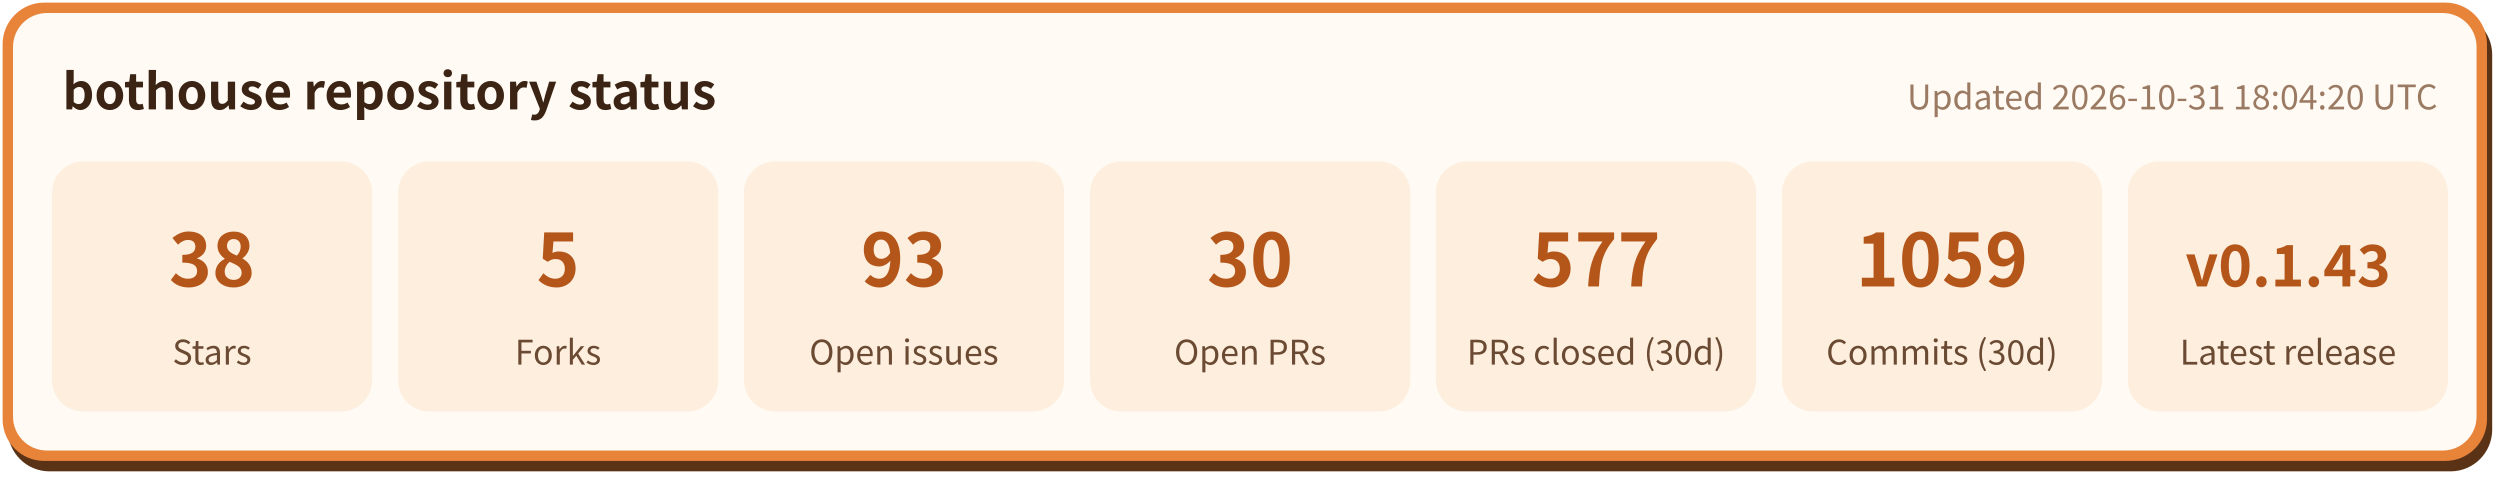
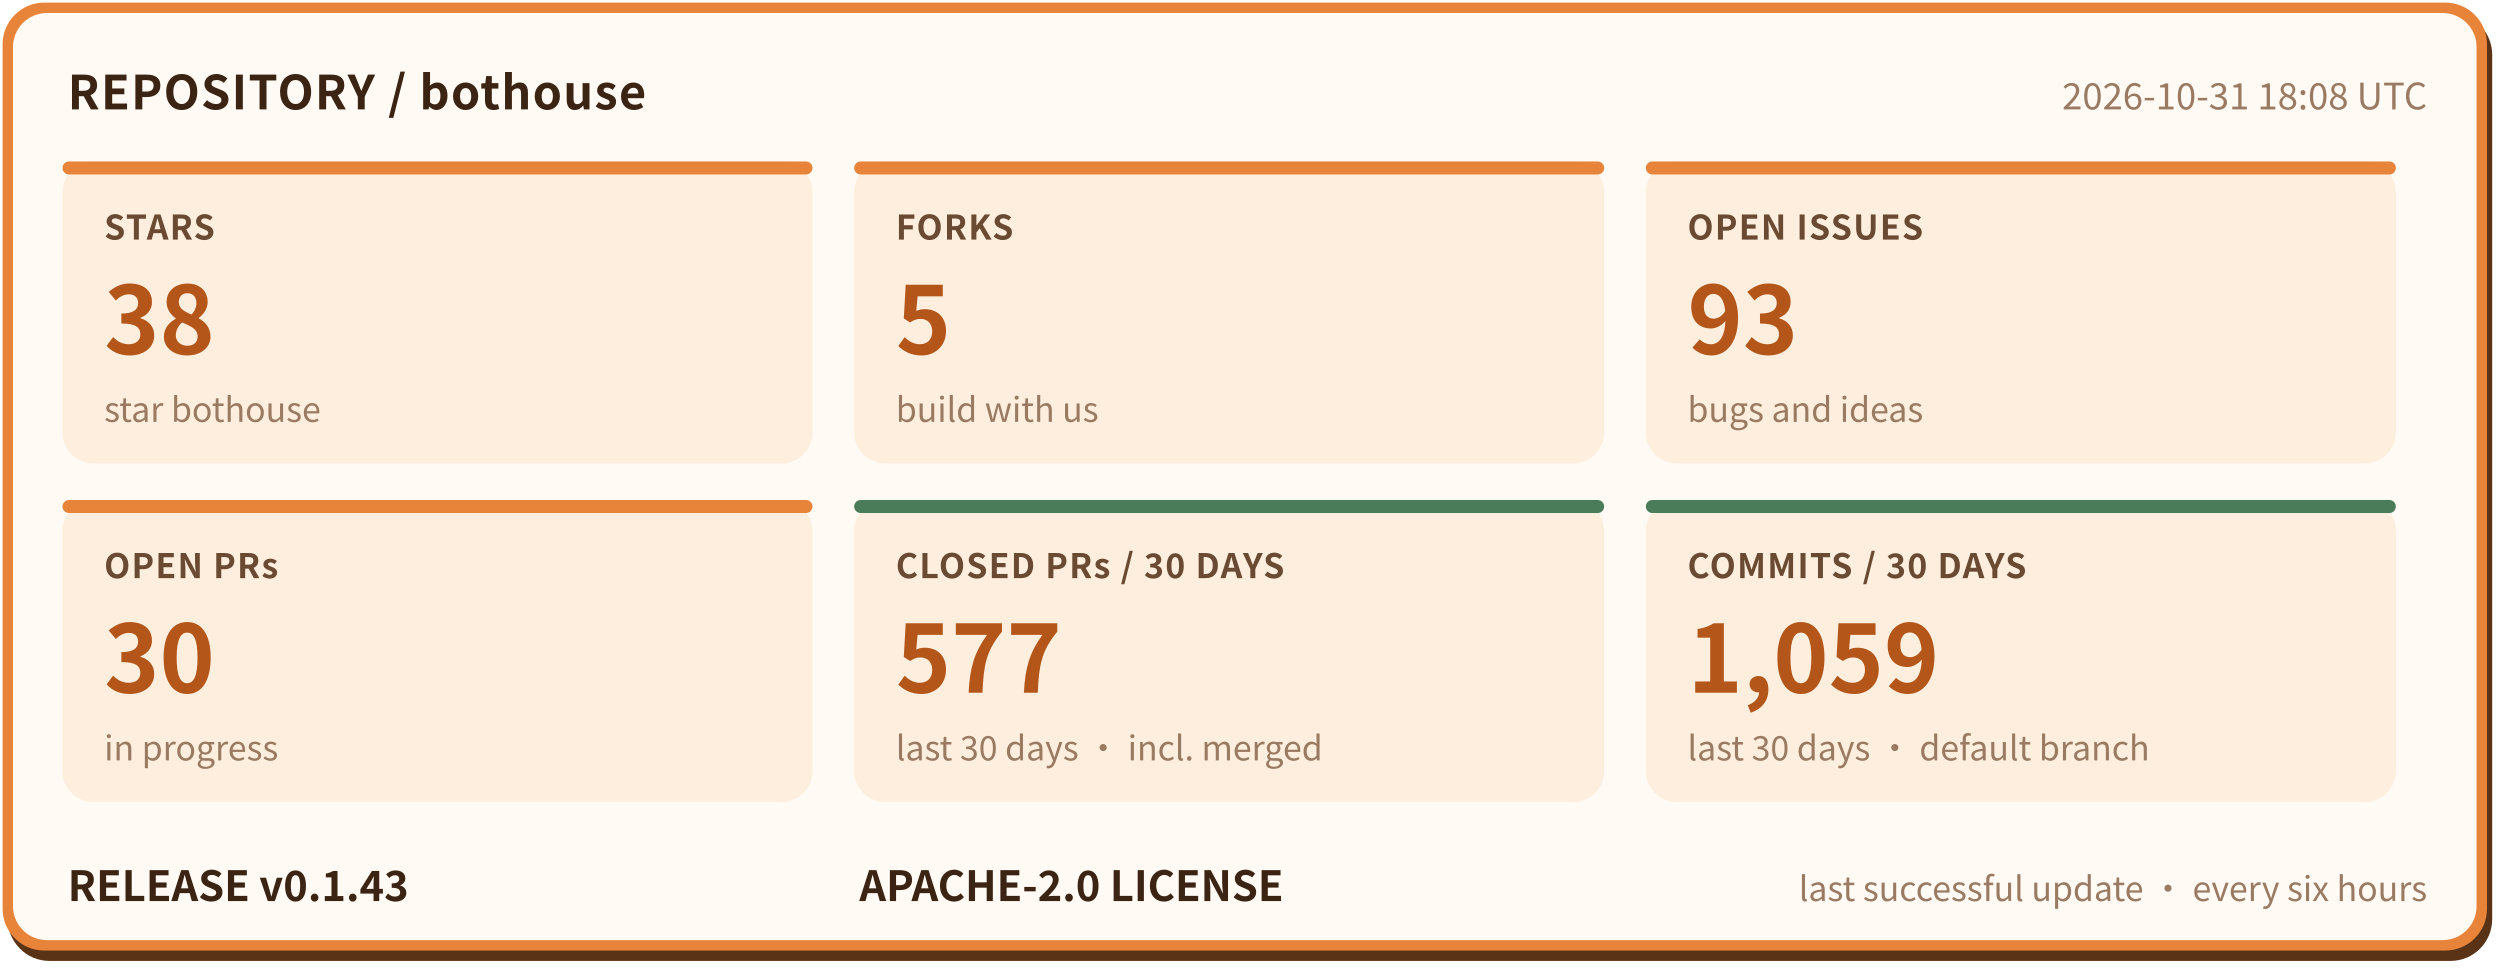
- <svg xmlns="http://www.w3.org/2000/svg" width="960" height="184" viewBox="0 0 960 184" role="img" aria-label="bothouse repository status: Stars 38, Forks 5, Open issues 93, Open PRs 30, PRs closed (30d) 577, Commits (30d) 1059, Latest release v0.1.43" font-family="'PingFang SC','Hiragino Sans GB','Microsoft YaHei','Noto Sans CJK SC',-apple-system,'Segoe UI',sans-serif">
-   <rect x="3" y="5" width="954" height="176" rx="16" fill="#5a3317" />
-   <rect x="1" y="1" width="954" height="176" rx="16" fill="#e8833a" />
-   <rect x="5" y="5" width="946" height="168" rx="13" fill="#fffaf3" />
-   <text x="24" y="42" font-size="19" font-weight="700" fill="#3b2414">bothouse repository status</text>
-   <text x="936" y="42" font-size="13" fill="#9a7a62" text-anchor="end">Updated 2026-10-31 18:04:20 UTC</text>
-   <rect x="20.0" y="62" width="122.9" height="96" rx="12" fill="#fdeedd" />
-   <text x="81.4" y="110" font-size="28" font-weight="800" fill="#b4561a" text-anchor="middle">38</text>
-   <text x="81.4" y="140" font-size="13" fill="#6b4a33" text-anchor="middle">Stars</text>
-   <rect x="152.9" y="62" width="122.9" height="96" rx="12" fill="#fdeedd" />
-   <text x="214.3" y="110" font-size="28" font-weight="800" fill="#b4561a" text-anchor="middle">5</text>
-   <text x="214.3" y="140" font-size="13" fill="#6b4a33" text-anchor="middle">Forks</text>
-   <rect x="285.7" y="62" width="122.9" height="96" rx="12" fill="#fdeedd" />
-   <text x="347.1" y="110" font-size="28" font-weight="800" fill="#b4561a" text-anchor="middle">93</text>
-   <text x="347.1" y="140" font-size="13" fill="#6b4a33" text-anchor="middle">Open issues</text>
-   <rect x="418.6" y="62" width="122.9" height="96" rx="12" fill="#fdeedd" />
-   <text x="480.0" y="110" font-size="28" font-weight="800" fill="#b4561a" text-anchor="middle">30</text>
-   <text x="480.0" y="140" font-size="13" fill="#6b4a33" text-anchor="middle">Open PRs</text>
-   <rect x="551.4" y="62" width="122.9" height="96" rx="12" fill="#fdeedd" />
-   <text x="612.9" y="110" font-size="28" font-weight="800" fill="#b4561a" text-anchor="middle">577</text>
-   <text x="612.9" y="140" font-size="13" fill="#6b4a33" text-anchor="middle">PRs closed (30d)</text>
-   <rect x="684.3" y="62" width="122.9" height="96" rx="12" fill="#fdeedd" />
-   <text x="745.7" y="110" font-size="28" font-weight="800" fill="#b4561a" text-anchor="middle">1059</text>
-   <text x="745.7" y="140" font-size="13" fill="#6b4a33" text-anchor="middle">Commits (30d)</text>
-   <rect x="817.1" y="62" width="122.9" height="96" rx="12" fill="#fdeedd" />
-   <text x="878.6" y="110" font-size="22" font-weight="800" fill="#b4561a" text-anchor="middle">v0.1.43</text>
-   <text x="878.6" y="140" font-size="13" fill="#6b4a33" text-anchor="middle">Latest release</text>
+ <svg xmlns="http://www.w3.org/2000/svg" width="960" height="372" viewBox="0 0 960 372" role="img" aria-label="bothouse repository status: STARS 38, FORKS 5, OPEN ISSUES 93, OPEN PRs 30, CLOSED PRs / 30 DAYS 577, COMMITS / 30 DAYS 1059, RELEASE v0.1.43" font-family="'PingFang SC','Hiragino Sans GB','Microsoft YaHei','Noto Sans CJK SC',-apple-system,'Segoe UI',sans-serif">
+   <rect x="3" y="5" width="954" height="364" rx="16" fill="#5a3317" />
+   <rect x="1" y="1" width="954" height="364" rx="16" fill="#e8833a" />
+   <rect x="5" y="5" width="946" height="356" rx="13" fill="#fffaf3" />
+   <text x="26" y="42" font-size="18" font-weight="700" letter-spacing="0.5" fill="#3b2414">REPOSITORY / bothouse</text>
+   <text x="932" y="42" font-size="14" fill="#9a7a62" text-anchor="end">2026-10-31 18:08 UTC</text>
+   <rect x="24" y="62" width="288" height="116" rx="12" fill="#fdeedd" />
+   <rect x="24" y="62" width="288" height="5" rx="2.5" fill="#e8833a" />
+   <text x="40" y="92" font-size="13" font-weight="600" letter-spacing="0.5" fill="#6b4a33">STARS</text>
+   <text x="40" y="136" font-size="36" font-weight="800" fill="#b4561a">38</text>
+   <text x="40" y="162" font-size="13" fill="#9a7a62">star bothouse</text>
+   <rect x="328" y="62" width="288" height="116" rx="12" fill="#fdeedd" />
+   <rect x="328" y="62" width="288" height="5" rx="2.5" fill="#e8833a" />
+   <text x="344" y="92" font-size="13" font-weight="600" letter-spacing="0.5" fill="#6b4a33">FORKS</text>
+   <text x="344" y="136" font-size="36" font-weight="800" fill="#b4561a">5</text>
+   <text x="344" y="162" font-size="13" fill="#9a7a62">build with us</text>
+   <rect x="632" y="62" width="288" height="116" rx="12" fill="#fdeedd" />
+   <rect x="632" y="62" width="288" height="5" rx="2.5" fill="#e8833a" />
+   <text x="648" y="92" font-size="13" font-weight="600" letter-spacing="0.5" fill="#6b4a33">OPEN ISSUES</text>
+   <text x="648" y="136" font-size="36" font-weight="800" fill="#b4561a">93</text>
+   <text x="648" y="162" font-size="13" fill="#9a7a62">bugs and ideas</text>
+   <rect x="24" y="192" width="288" height="116" rx="12" fill="#fdeedd" />
+   <rect x="24" y="192" width="288" height="5" rx="2.5" fill="#e8833a" />
+   <text x="40" y="222" font-size="13" font-weight="600" letter-spacing="0.5" fill="#6b4a33">OPEN PRs</text>
+   <text x="40" y="266" font-size="36" font-weight="800" fill="#b4561a">30</text>
+   <text x="40" y="292" font-size="13" fill="#9a7a62">in progress</text>
+   <rect x="328" y="192" width="288" height="116" rx="12" fill="#fdeedd" />
+   <rect x="328" y="192" width="288" height="5" rx="2.5" fill="#4a7c59" />
+   <text x="344" y="222" font-size="13" font-weight="600" letter-spacing="0.5" fill="#6b4a33">CLOSED PRs / 30 DAYS</text>
+   <text x="344" y="266" font-size="36" font-weight="800" fill="#b4561a">577</text>
+   <text x="344" y="292" font-size="13" fill="#9a7a62">last 30 days · incl. merged</text>
+   <rect x="632" y="192" width="288" height="116" rx="12" fill="#fdeedd" />
+   <rect x="632" y="192" width="288" height="5" rx="2.5" fill="#4a7c59" />
+   <text x="648" y="222" font-size="13" font-weight="600" letter-spacing="0.5" fill="#6b4a33">COMMITS / 30 DAYS</text>
+   <text x="648" y="266" font-size="36" font-weight="800" fill="#b4561a">1,059</text>
+   <text x="648" y="292" font-size="13" fill="#9a7a62">last 30 days · default branch</text>
+   <text x="26" y="346" font-size="16" font-weight="700" fill="#3b2414">RELEASE v0.1.43</text>
+   <text x="330" y="346" font-size="16" font-weight="700" fill="#3b2414">APACHE-2.0 LICENSE</text>
+   <text x="932" y="346" font-size="13" fill="#9a7a62" text-anchor="end">last successful update · every six hours</text>
</svg>
